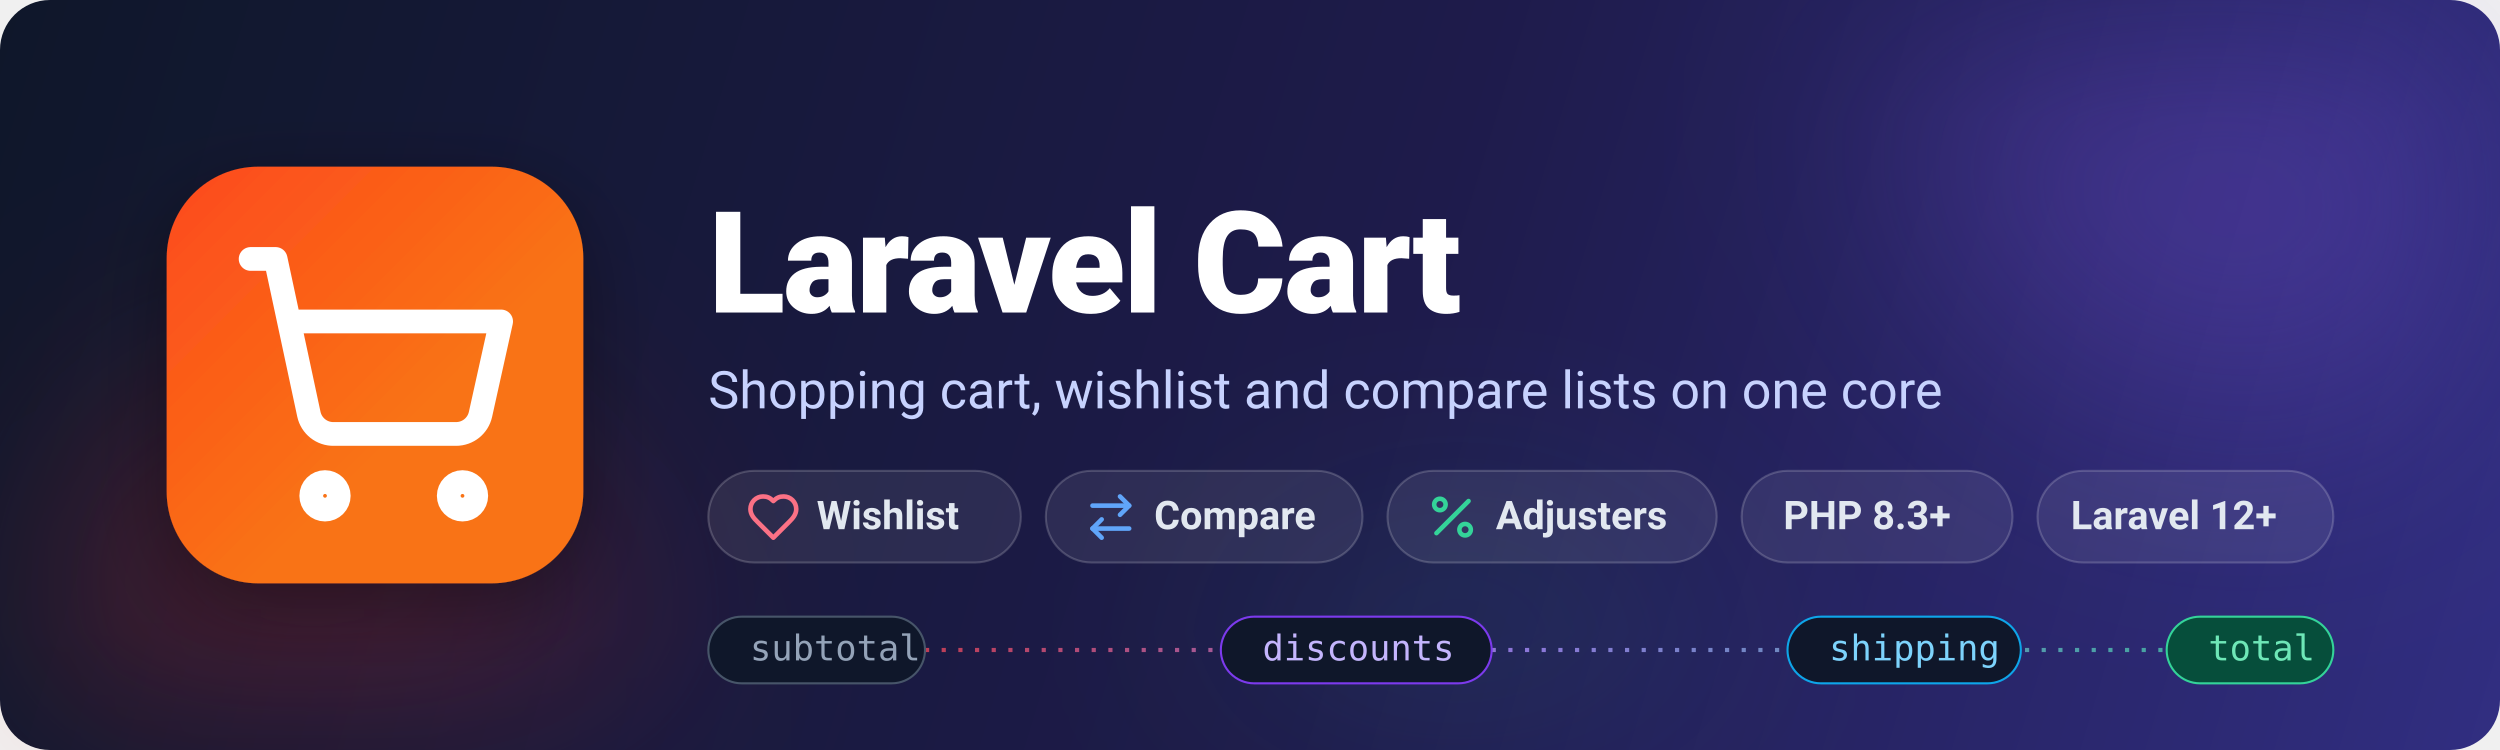
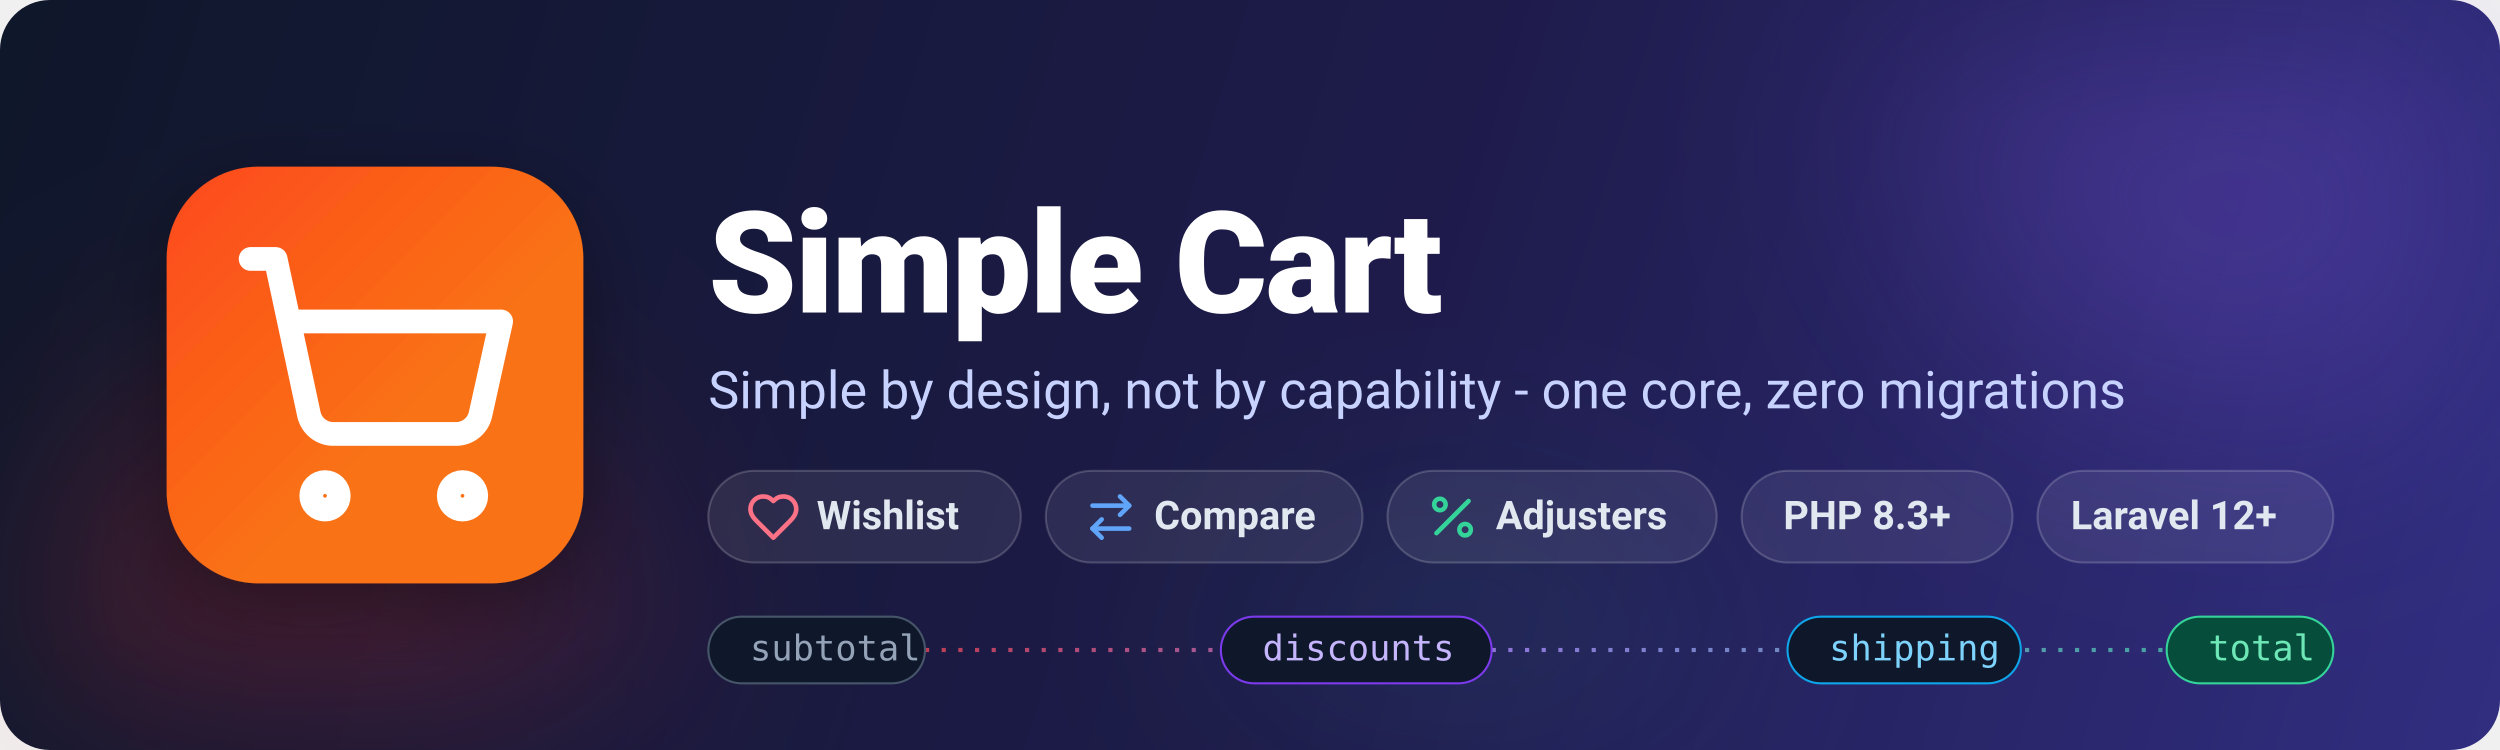
<svg xmlns="http://www.w3.org/2000/svg" width="1200" height="360" viewBox="0 0 1200 360" fill="none">
  <defs>
    <linearGradient id="bg" x1="0" y1="0" x2="1200" y2="360" gradientUnits="userSpaceOnUse">
      <stop offset="0" stop-color="#0f172a" />
      <stop offset="0.55" stop-color="#1e1b4b" />
      <stop offset="1" stop-color="#312e81" />
    </linearGradient>
    <linearGradient id="tile" x1="0" y1="0" x2="200" y2="200" gradientUnits="userSpaceOnUse">
      <stop offset="0" stop-color="#ff2d20" />
      <stop offset="1" stop-color="#f97316" />
    </linearGradient>
    <linearGradient id="line" x1="340" y1="0" x2="1120" y2="0" gradientUnits="userSpaceOnUse">
      <stop offset="0" stop-color="#ff2d20" />
      <stop offset="0.5" stop-color="#a78bfa" />
      <stop offset="1" stop-color="#34d399" />
    </linearGradient>
    <filter id="glow" x="-50%" y="-50%" width="200%" height="200%">
      <feGaussianBlur stdDeviation="60" />
    </filter>
    <filter id="soft" x="-20%" y="-20%" width="140%" height="140%">
      <feDropShadow dx="0" dy="10" stdDeviation="18" flood-color="#000000" flood-opacity="0.35" />
    </filter>
  </defs>
  <rect width="1200" height="360" rx="24" fill="url(#bg)" />
  <circle cx="150" cy="330" r="150" fill="#ff2d20" opacity="0.22" filter="url(#glow)" />
  <circle cx="1080" cy="40" r="160" fill="#8b5cf6" opacity="0.25" filter="url(#glow)" />
  <circle cx="700" cy="380" r="120" fill="#34d399" opacity="0.12" filter="url(#glow)" />
  <g filter="url(#soft)">
    <rect x="80" y="80" width="200" height="200" rx="44" fill="url(#tile)" />
  </g>
  <g transform="translate(108 112) scale(6)" stroke="#ffffff" stroke-width="1.9" stroke-linecap="round" stroke-linejoin="round">
    <circle cx="8" cy="21" r="1.1" />
    <circle cx="19" cy="21" r="1.1" />
    <path d="M2.05 2.05h2l2.66 12.42a2 2 0 0 0 2 1.58h9.78a2 2 0 0 0 1.95-1.57l1.65-7.43H5.12" />
  </g>
-   <text x="340" y="150" font-family="ui-sans-serif, -apple-system, 'Segoe UI', Roboto, Helvetica, Arial, sans-serif" font-size="68" font-weight="800" fill="#ffffff" letter-spacing="-1">Laravel Cart</text>
-   <text x="340" y="196" font-family="ui-sans-serif, -apple-system, 'Segoe UI', Roboto, Helvetica, Arial, sans-serif" font-size="25" fill="#c7d2fe">Shopping cart, wishlist and compare lists on one core</text>
+   <text x="340" y="150" font-family="ui-sans-serif, -apple-system, 'Segoe UI', Roboto, Helvetica, Arial, sans-serif" font-size="68" font-weight="800" fill="#ffffff" letter-spacing="-1">Simple Cart</text>
+   <text x="340" y="196" font-family="ui-sans-serif, -apple-system, 'Segoe UI', Roboto, Helvetica, Arial, sans-serif" font-size="25" fill="#c7d2fe">Simple by design, not by capability - one core, zero migrations</text>
  <g font-family="ui-sans-serif, -apple-system, 'Segoe UI', Roboto, Helvetica, Arial, sans-serif" font-size="19" font-weight="600">
    <rect x="340" y="226" width="150" height="44" rx="22" fill="#ffffff" fill-opacity="0.08" stroke="#ffffff" stroke-opacity="0.18" />
    <g transform="translate(358 235) scale(1.1)" stroke="#fb7185" stroke-width="2" stroke-linecap="round" stroke-linejoin="round" fill="none">
      <path d="M19 14c1.49-1.46 3-3.21 3-5.5A5.5 5.5 0 0 0 16.5 3c-1.76 0-3 .5-4.5 2-1.5-1.5-2.74-2-4.5-2A5.5 5.5 0 0 0 2 8.5c0 2.3 1.5 4.05 3 5.5l7 7Z" />
    </g>
    <text x="392" y="254" fill="#e2e8f0">Wishlist</text>
    <rect x="502" y="226" width="152" height="44" rx="22" fill="#ffffff" fill-opacity="0.08" stroke="#ffffff" stroke-opacity="0.18" />
    <g transform="translate(520 235) scale(1.1)" stroke="#60a5fa" stroke-width="2" stroke-linecap="round" stroke-linejoin="round" fill="none">
      <path d="m16 3 4 4-4 4" />
      <path d="M20 7H4" />
      <path d="m8 21-4-4 4-4" />
      <path d="M4 17h16" />
    </g>
    <text x="554" y="254" fill="#e2e8f0">Compare</text>
    <rect x="666" y="226" width="158" height="44" rx="22" fill="#ffffff" fill-opacity="0.08" stroke="#ffffff" stroke-opacity="0.18" />
    <g transform="translate(684 235) scale(1.1)" stroke="#34d399" stroke-width="2" stroke-linecap="round" stroke-linejoin="round" fill="none">
      <line x1="19" y1="5" x2="5" y2="19" />
      <circle cx="6.5" cy="6.5" r="2.5" />
      <circle cx="17.5" cy="17.5" r="2.5" />
    </g>
    <text x="718" y="254" fill="#e2e8f0">Adjusters</text>
    <rect x="836" y="226" width="130" height="44" rx="22" fill="#ffffff" fill-opacity="0.08" stroke="#ffffff" stroke-opacity="0.18" />
    <text x="856" y="254" fill="#e2e8f0">PHP 8.3+</text>
    <rect x="978" y="226" width="142" height="44" rx="22" fill="#ffffff" fill-opacity="0.08" stroke="#ffffff" stroke-opacity="0.18" />
    <text x="994" y="254" fill="#e2e8f0">Laravel 12+</text>
  </g>
  <g font-family="ui-monospace, SFMono-Regular, Menlo, Consolas, monospace" font-size="17">
    <line x1="340" y1="312" x2="1120" y2="312" stroke="url(#line)" stroke-width="2" stroke-dasharray="2 6" opacity="0.8" />
    <rect x="340" y="296" width="104" height="32" rx="16" fill="#0f172a" stroke="#475569" />
    <text x="360" y="317" fill="#94a3b8">subtotal</text>
    <rect x="586" y="296" width="130" height="32" rx="16" fill="#0f172a" stroke="#7c3aed" />
    <text x="606" y="317" fill="#c4b5fd">discounts</text>
    <rect x="858" y="296" width="112" height="32" rx="16" fill="#0f172a" stroke="#0ea5e9" />
    <text x="878" y="317" fill="#7dd3fc">shipping</text>
    <rect x="1040" y="296" width="80" height="32" rx="16" fill="#064e3b" stroke="#34d399" />
    <text x="1060" y="317" fill="#6ee7b7">total</text>
  </g>
</svg>
